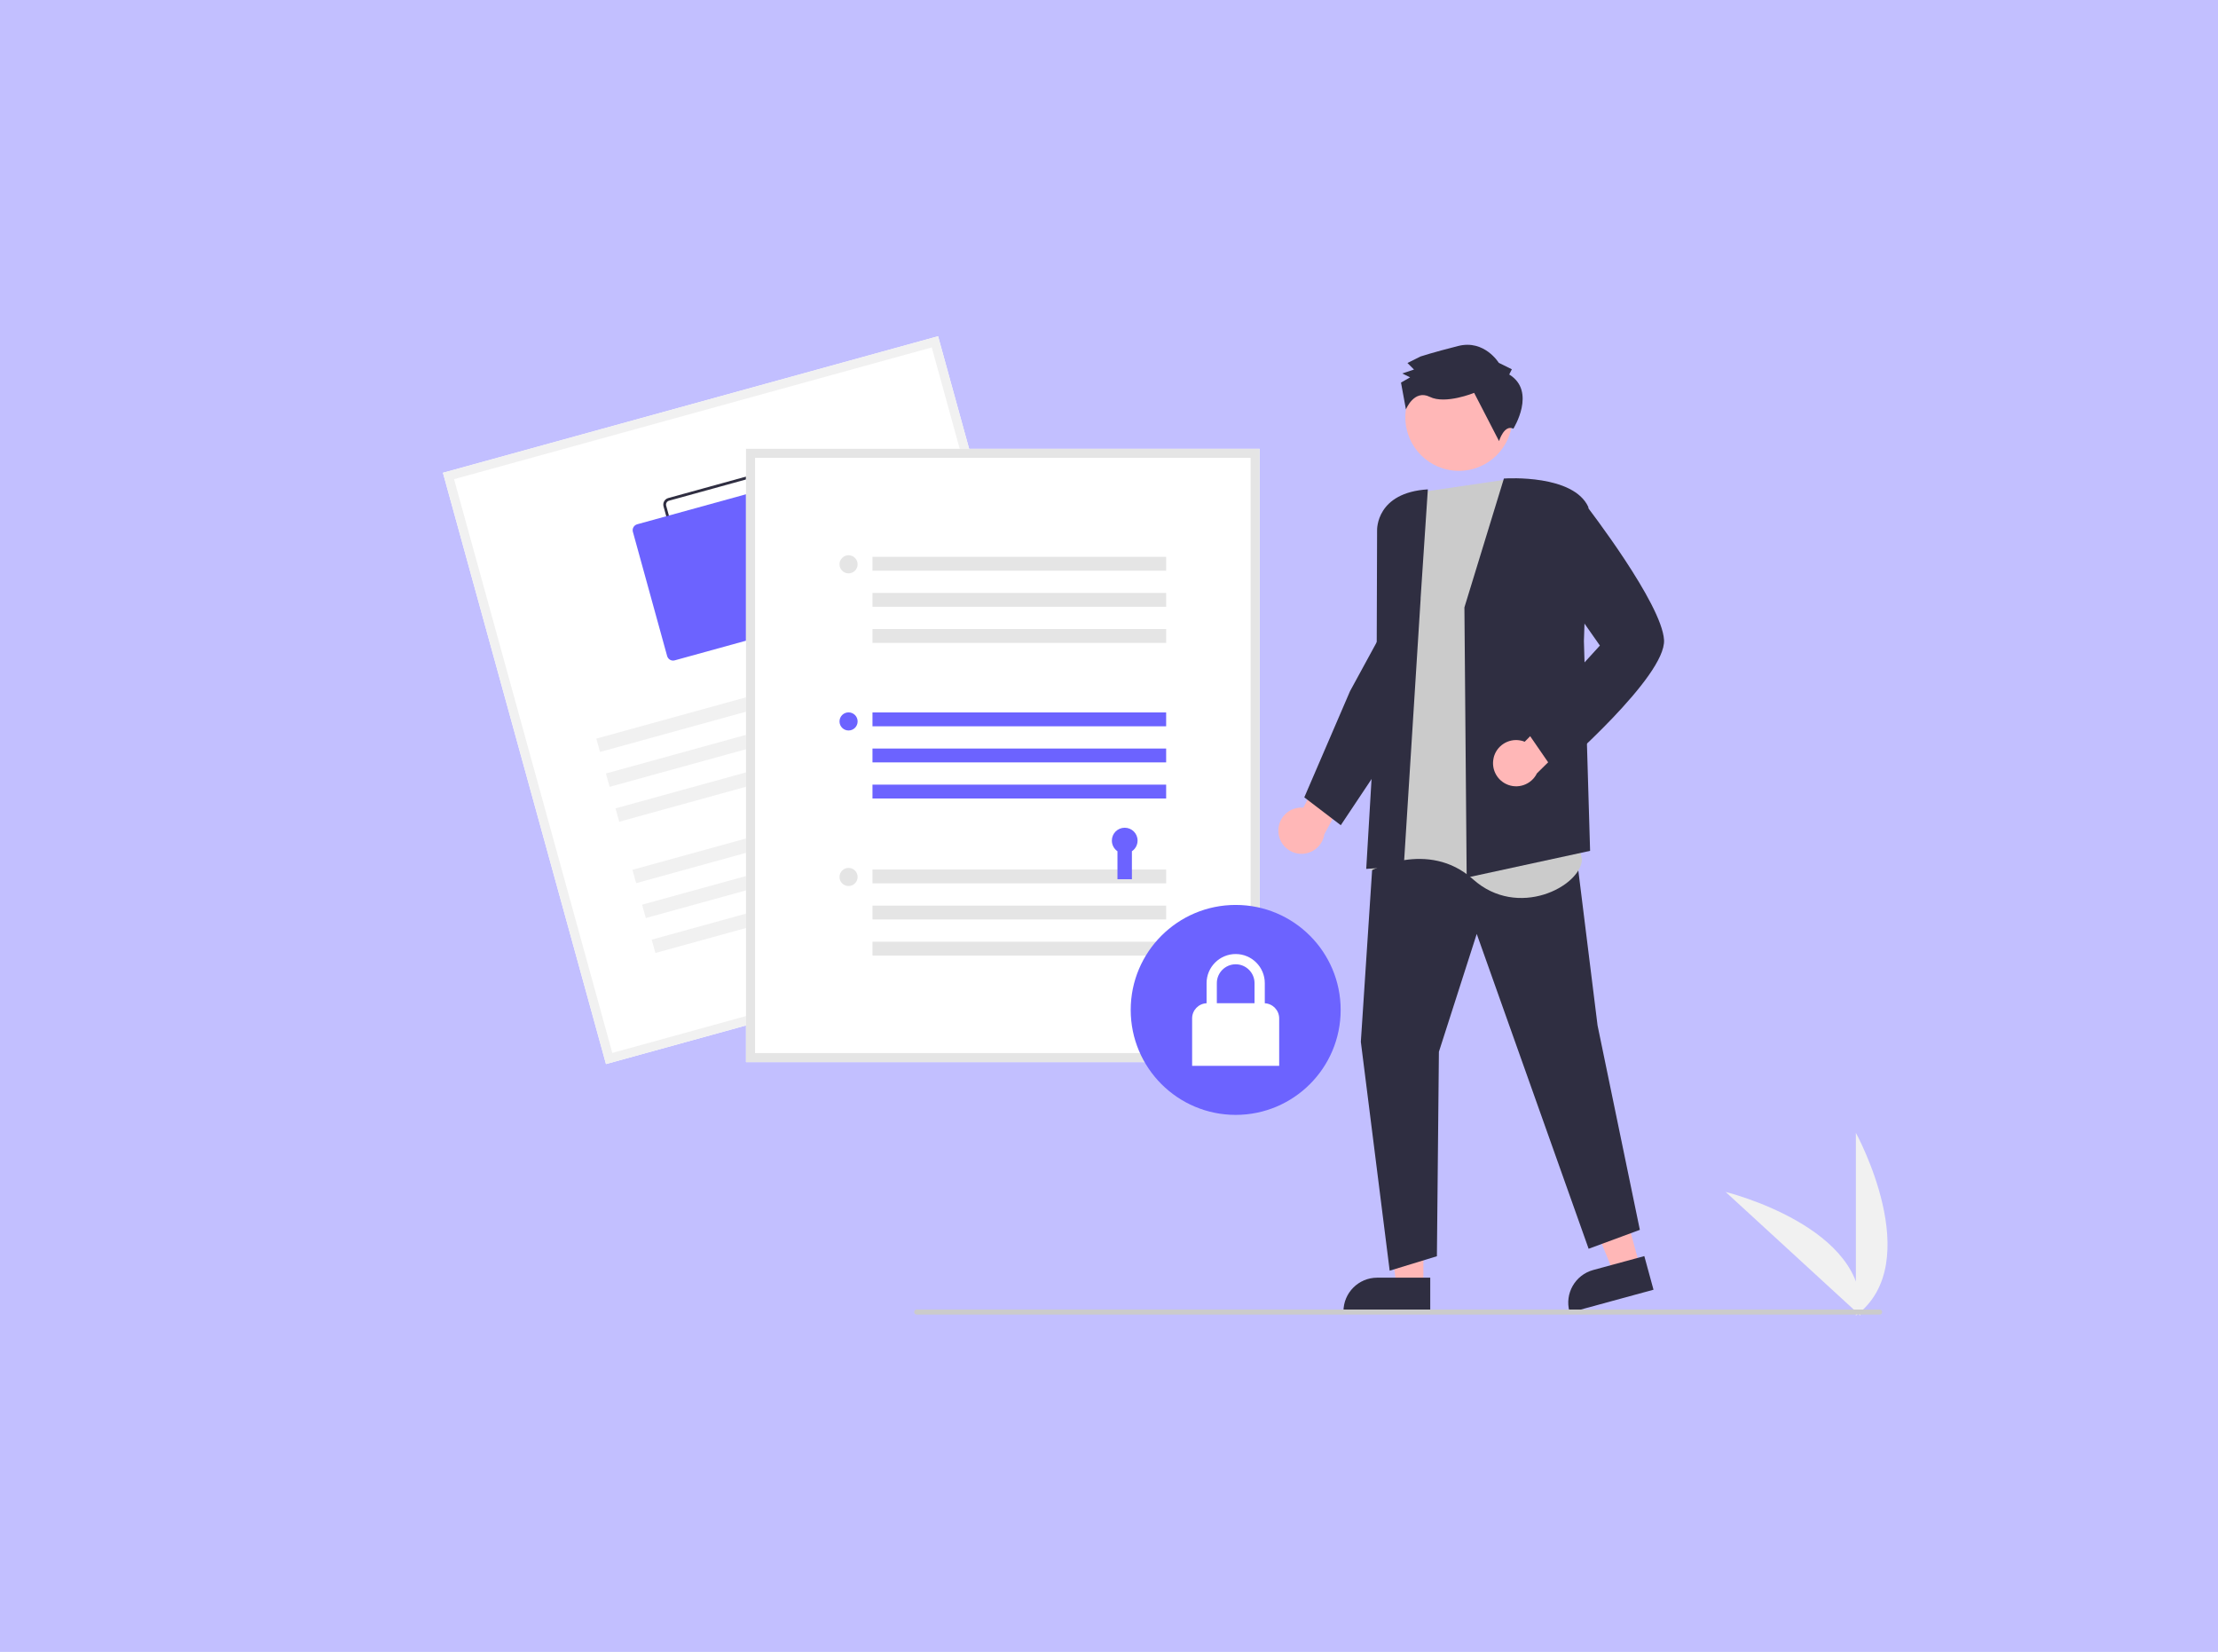
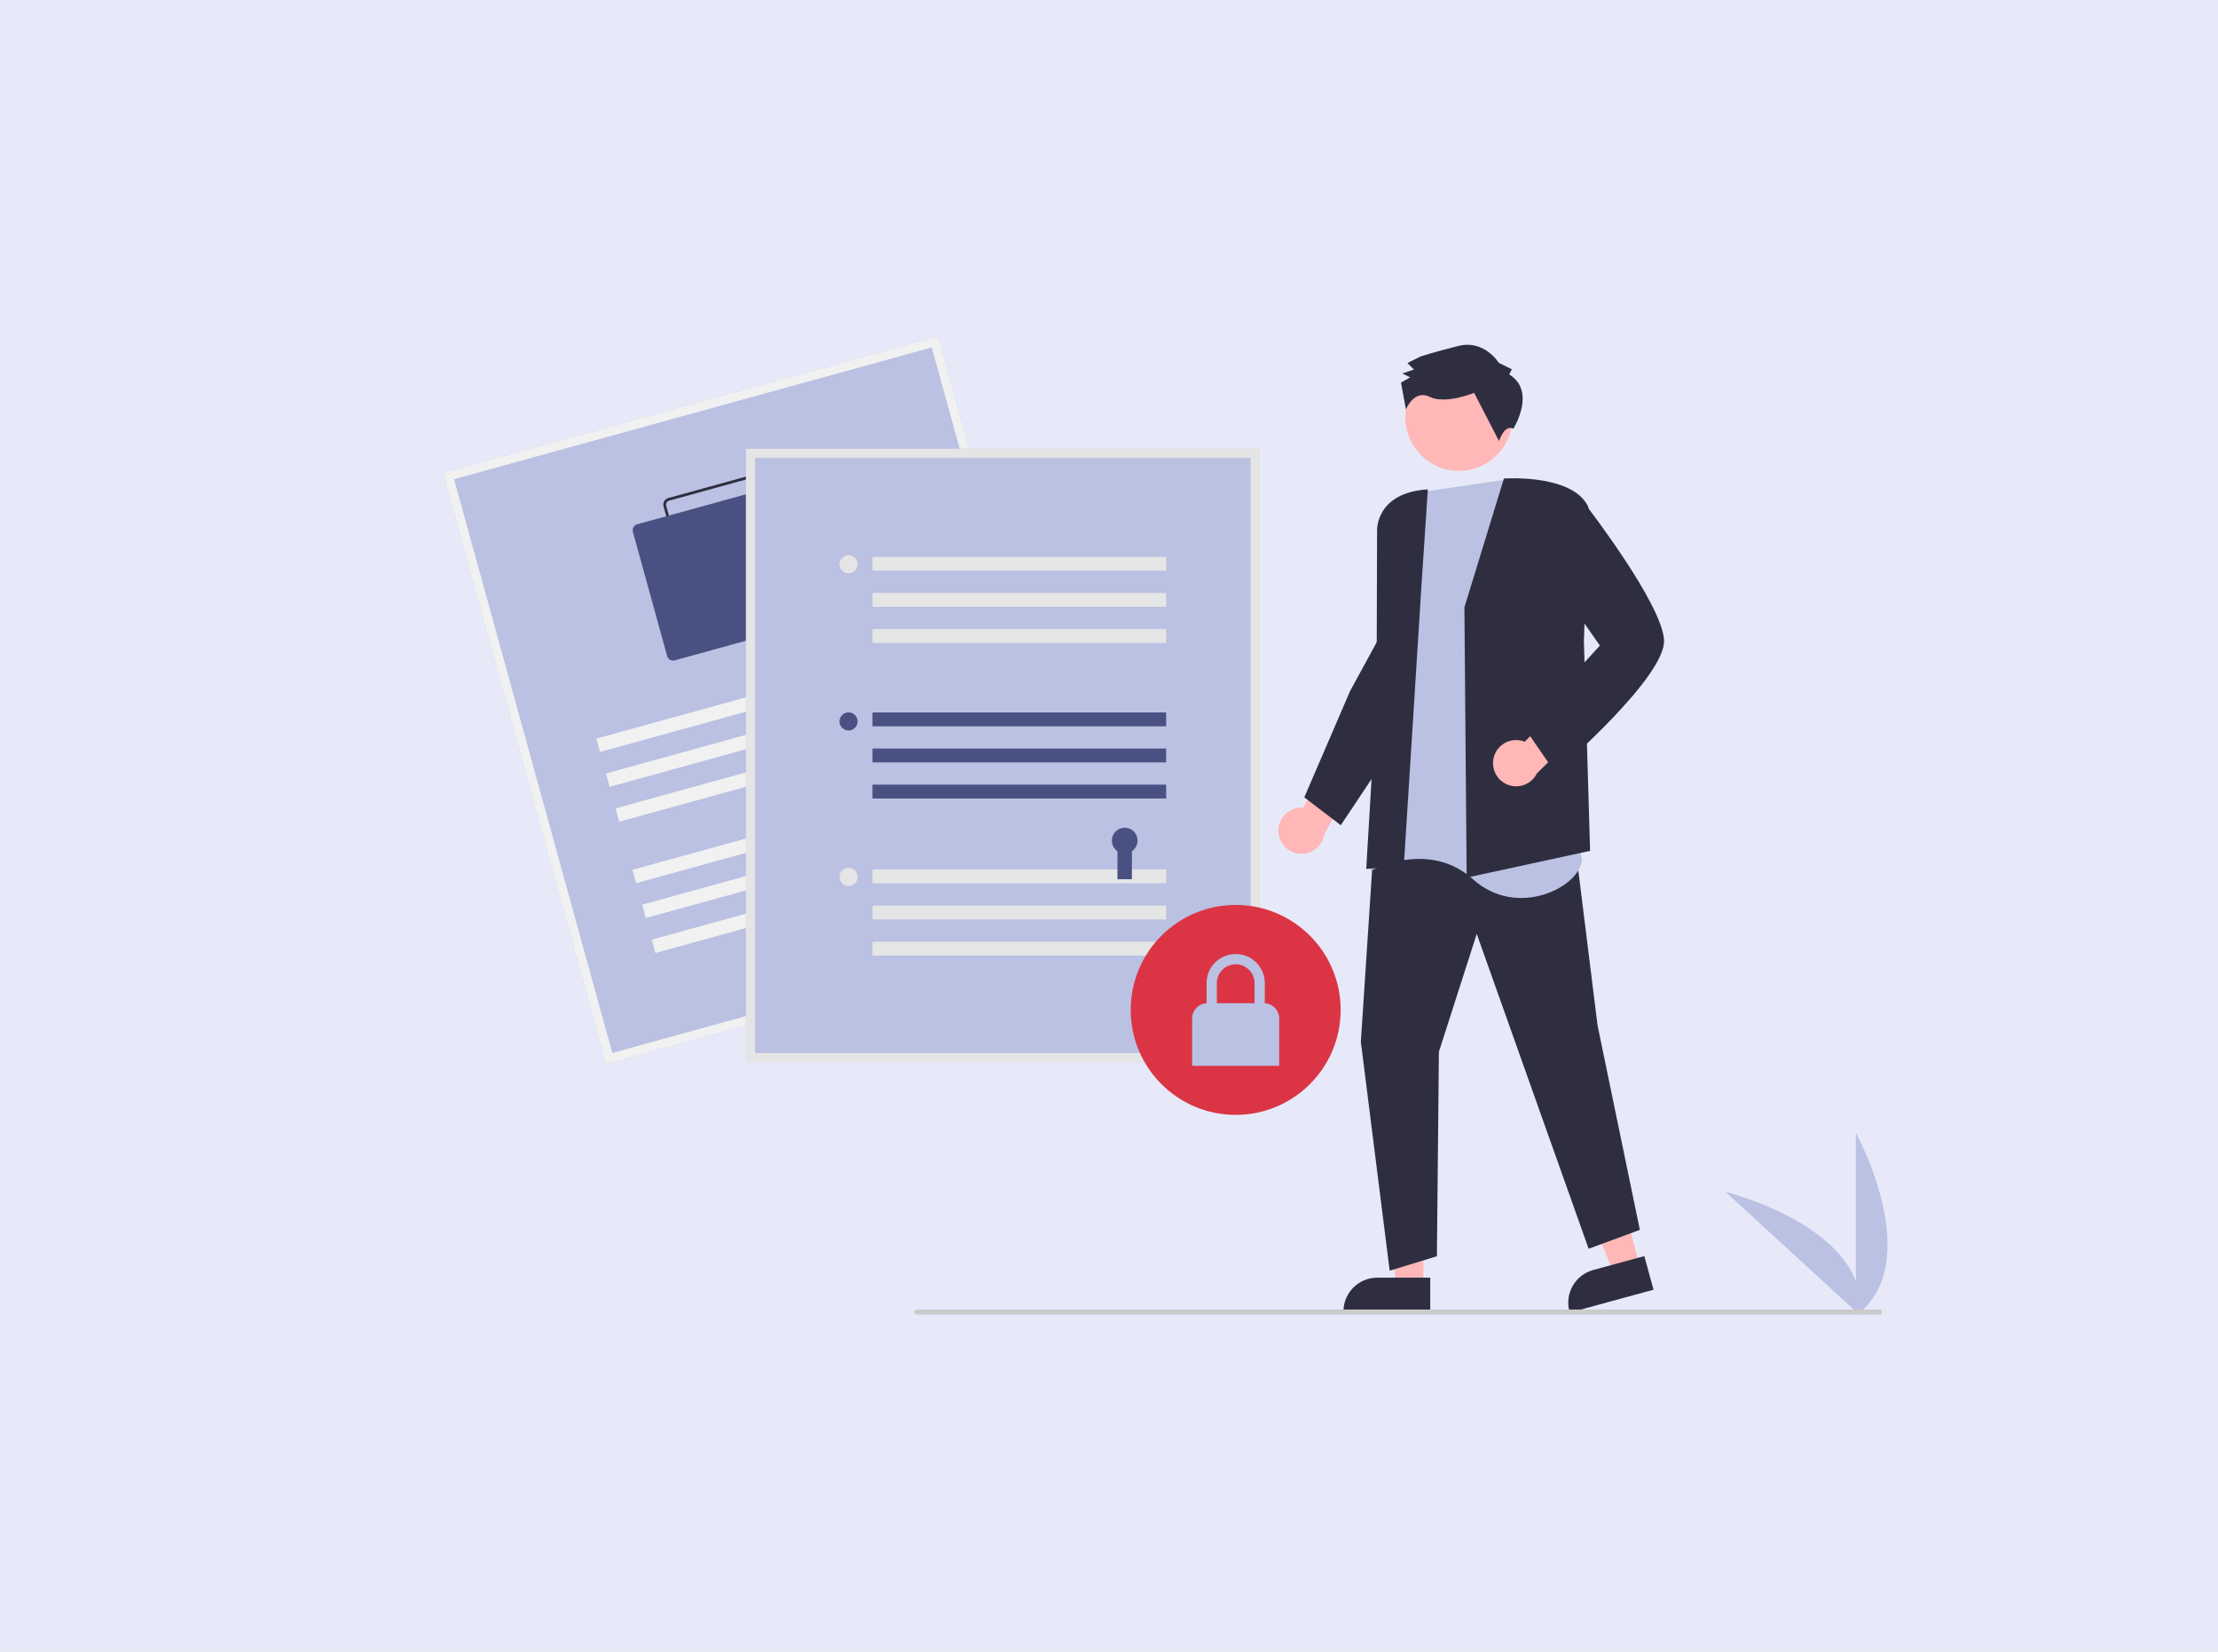
- <svg xmlns="http://www.w3.org/2000/svg" id="Layer_1" viewBox="0 0 333 248">
+ <svg xmlns="http://www.w3.org/2000/svg" id="Layer_1" data-name="Layer 1" viewBox="0 0 333 248">
  <defs>
-     <style>.cls-1{fill:#c2bfff;}.cls-1,.cls-2,.cls-3,.cls-4,.cls-5,.cls-6,.cls-7,.cls-8{stroke-width:0px;}.cls-2{fill:#e5e5e5;}.cls-3{fill:#6c63ff;}.cls-4{fill:#fff;}.cls-5{fill:#ffb7b7;}.cls-6{fill:#cbcbcb;}.cls-7{fill:#f1f1f1;}.cls-8{fill:#2f2e41;}</style>
+     <style>
+       .cls-1 {
+         fill: #495182;
+       }
+ 
+       .cls-1, .cls-2, .cls-3, .cls-4, .cls-5, .cls-6, .cls-7, .cls-8, .cls-9 {
+         stroke-width: 0px;
+       }
+ 
+       .cls-2 {
+         fill: #2f2e41;
+       }
+ 
+       .cls-3 {
+         fill: #cbcbcb;
+       }
+ 
+       .cls-4 {
+         fill: #db3545;
+       }
+ 
+       .cls-5 {
+         fill: #bac1e2;
+       }
+ 
+       .cls-6 {
+         fill: #f1f1f1;
+       }
+ 
+       .cls-7 {
+         fill: #ffb7b7;
+       }
+ 
+       .cls-8 {
+         fill: #e5e5e5;
+       }
+ 
+       .cls-9 {
+         fill: #e7e9f9;
+       }
+     </style>
  </defs>
-   <rect class="cls-1" width="333" height="248" />
-   <path class="cls-7" d="m278.63,197.52v-27.45s10.7,19.46,0,27.45Z" />
-   <path class="cls-7" d="m279.3,197.51l-20.22-18.56s21.57,5.28,20.22,18.56Z" />
-   <path class="cls-5" d="m191.94,125.01c-.17-1.9,1.23-3.58,3.13-3.75.2-.02.41-.02.61,0l3.65-6.99,4.79,1.18-5.29,9.8c-.29,1.89-2.07,3.19-3.96,2.9-1.58-.25-2.79-1.54-2.93-3.14h0Z" />
-   <polygon class="cls-5" points="213.7 193.14 209.66 193.14 207.74 177.55 213.7 177.55 213.7 193.14" />
-   <path class="cls-8" d="m214.73,197.06h-13.03v-.17c0-2.8,2.27-5.07,5.07-5.07h7.96s0,5.24,0,5.24Z" />
-   <polygon class="cls-5" points="246.21 190.12 242.31 191.19 236.35 176.65 242.11 175.08 246.21 190.12" />
-   <path class="cls-8" d="m248.24,193.63l-12.57,3.43-.04-.16c-.74-2.7.86-5.49,3.56-6.23h0s7.68-2.09,7.68-2.09l1.38,5.05Z" />
-   <polygon class="cls-8" points="206.32 125.8 204.31 156.41 208.64 190.77 215.73 188.6 216.03 157.91 221.71 140.21 238.51 187.48 246.2 184.64 239.85 153.95 236.27 125.12 206.32 125.8" />
-   <path class="cls-6" d="m225.92,72.03l-11.95,1.76-4.3,4.26-1.34,15.29.83,13.55-3.46,23.89s8.7-4.83,15.44,1.22c6.74,6.05,16.18,1.07,16.37-2.95l-11.6-57.01Z" />
-   <path class="cls-8" d="m219.86,91.21v-.02s5.93-19.35,5.93-19.35h.08c.42-.03,10.37-.62,12.6,4.29v.02s-.67,20.1-.67,20.1l.93,31.49-18.4,3.99-.13.03-.34-40.56Z" />
-   <path class="cls-8" d="m213.28,89.87l1.09-16.4c-7.74.48-7.63,5.97-7.62,6.21l-.08,24.53-1.55,26.24,5.64-.42,2.53-40.16Z" />
-   <path class="cls-8" d="m195.82,119.71l6.87-15.95,4.8-8.81,2.51,15.89-8.7,13.05-5.48-4.18Z" />
-   <path class="cls-5" d="m224.23,113.84c.4-1.86,2.23-3.05,4.1-2.66.2.04.39.1.58.18l5.55-5.61,4.23,2.54-7.94,7.81c-.84,1.72-2.92,2.44-4.64,1.6-1.44-.7-2.22-2.3-1.87-3.87Z" />
-   <path class="cls-8" d="m228.89,109.32l11.31-12.4-7.48-10.68.77-5.22,4.41-5.45.09.11c.47.61,11.52,14.96,11.84,20.4.32,5.45-15.56,19.25-16.24,19.84l-.09.08-4.59-6.67Z" />
-   <circle class="cls-5" cx="219.03" cy="62.65" r="8.04" />
-   <path class="cls-8" d="m226.59,56.22l.39-.78-1.96-.97s-2.16-3.52-6.08-2.53c-3.91.99-5.67,1.58-5.67,1.58l-1.96.98.98.98-1.76.59,1.18.58-1.37.79.74,4.03s1.22-3.06,3.58-1.89c2.35,1.17,6.66-.6,6.66-.6l3.74,7.24s.77-2.54,2.15-1.86c0,0,3.51-5.59-.61-8.13Z" />
-   <path class="cls-4" d="m165.32,139.25l-74.34,20.5-24.48-88.77,74.34-20.5,24.48,88.77Z" />
-   <path class="cls-7" d="m165.32,139.25l-74.34,20.5-24.48-88.77,74.34-20.5,24.48,88.77Zm-73.39,18.83l71.72-19.78-23.76-86.14-71.72,19.78,23.76,86.14Z" />
-   <path class="cls-8" d="m124.66,90.25l-18.64,5.14c-.55.15-1.11-.17-1.26-.72l-5.14-18.64c-.15-.55.17-1.11.72-1.26l18.64-5.14c.55-.15,1.11.17,1.26.72l5.14,18.64c.15.55-.17,1.11-.72,1.26Zm-24.21-15.08c-.33.09-.52.43-.43.76l5.14,18.64c.09.33.43.52.76.43l18.64-5.14c.33-.09.52-.43.43-.76l-5.14-18.64c-.09-.33-.43-.52-.76-.43l-18.64,5.14Z" />
-   <path class="cls-3" d="m119.94,94l-18.64,5.14c-.49.14-1-.15-1.14-.65l-5.14-18.64c-.14-.49.15-1,.65-1.14l18.64-5.14c.49-.14,1,.15,1.14.65l5.14,18.64c.14.49-.15,1-.65,1.14Z" />
-   <rect class="cls-7" x="88.83" y="103.68" width="53.95" height="2.08" transform="translate(-23.67 34.56) rotate(-15.42)" />
-   <rect class="cls-7" x="90.28" y="108.92" width="53.95" height="2.08" transform="translate(-25.02 35.13) rotate(-15.42)" />
-   <rect class="cls-7" x="91.72" y="114.16" width="53.95" height="2.08" transform="translate(-26.36 35.7) rotate(-15.42)" />
-   <rect class="cls-7" x="94.26" y="123.38" width="53.95" height="2.08" transform="translate(-28.72 36.71) rotate(-15.42)" />
-   <rect class="cls-7" x="95.71" y="128.62" width="53.95" height="2.08" transform="translate(-30.06 37.28) rotate(-15.42)" />
-   <rect class="cls-7" x="97.15" y="133.86" width="53.95" height="2.08" transform="translate(-31.4 37.86) rotate(-15.42)" />
-   <path class="cls-4" d="m189.12,159.46h-77.12v-92.08h77.12v92.08Z" />
-   <path class="cls-2" d="m189.12,159.46h-77.12v-92.08h77.12v92.08Zm-75.76-1.36h74.4v-89.36h-74.4v89.36Z" />
-   <rect class="cls-3" x="130.99" y="106.96" width="44.09" height="2.08" />
-   <rect class="cls-3" x="130.99" y="112.38" width="44.09" height="2.08" />
-   <rect class="cls-3" x="130.99" y="117.8" width="44.09" height="2.08" />
-   <circle class="cls-3" cx="127.4" cy="108.31" r="1.36" />
-   <rect class="cls-2" x="130.99" y="83.6" width="44.09" height="2.08" />
-   <rect class="cls-2" x="130.99" y="89.02" width="44.09" height="2.08" />
-   <rect class="cls-2" x="130.99" y="94.44" width="44.09" height="2.08" />
-   <circle class="cls-2" cx="127.4" cy="84.72" r="1.36" />
-   <rect class="cls-2" x="130.99" y="130.54" width="44.09" height="2.08" />
-   <rect class="cls-2" x="130.99" y="135.96" width="44.09" height="2.08" />
-   <rect class="cls-2" x="130.99" y="141.38" width="44.09" height="2.08" />
-   <circle class="cls-2" cx="127.4" cy="131.66" r="1.36" />
-   <circle class="cls-3" cx="185.52" cy="151.62" r="15.76" />
-   <path class="cls-4" d="m189.89,150.62v-3.02c0-2.41-1.96-4.37-4.37-4.37s-4.37,1.96-4.37,4.37v3.02c-1.21.05-2.17,1.05-2.17,2.27v7.13h13.07v-7.13c0-1.21-.96-2.21-2.17-2.27Zm-4.37-5.85c1.56,0,2.83,1.27,2.83,2.83v3.01h-5.66v-3.01c0-1.56,1.27-2.83,2.83-2.83Z" />
-   <path class="cls-3" d="m170.79,126.2c0-1.07-.86-1.93-1.93-1.93s-1.93.86-1.93,1.93c0,.64.32,1.24.84,1.6v4.2h2.17v-4.2c.53-.36.85-.96.85-1.6Z" />
-   <path class="cls-6" d="m282.2,197.36h-144.57c-.21,0-.38-.17-.38-.38s.17-.38.38-.38h144.57c.21,0,.38.17.38.38s-.17.38-.38.38Z" />
+   <rect class="cls-9" width="333" height="248" />
+   <g>
+     <path class="cls-5" d="M278.63,197.52v-27.45s10.7,19.46,0,27.45Z" />
+     <path class="cls-5" d="M279.3,197.51l-20.22-18.56s21.57,5.28,20.22,18.56Z" />
+     <path class="cls-7" d="M191.94,125.01c-.17-1.9,1.23-3.58,3.13-3.75.2-.02.41-.02.61,0l3.65-6.99,4.79,1.18-5.29,9.8c-.29,1.89-2.07,3.19-3.96,2.9-1.58-.25-2.79-1.54-2.93-3.14h0Z" />
+     <polygon class="cls-7" points="213.7 193.14 209.66 193.14 207.74 177.55 213.7 177.55 213.7 193.14" />
+     <path class="cls-2" d="M214.73,197.06h-13.03v-.17c0-2.8,2.27-5.07,5.07-5.07h7.96s0,5.24,0,5.24Z" />
+     <polygon class="cls-7" points="246.21 190.12 242.31 191.19 236.35 176.65 242.11 175.08 246.21 190.12" />
+     <path class="cls-2" d="M248.24,193.63l-12.57,3.43-.04-.16c-.74-2.7.86-5.49,3.56-6.23h0s7.68-2.09,7.68-2.09l1.38,5.05Z" />
+     <polygon class="cls-2" points="206.32 125.8 204.31 156.41 208.64 190.77 215.73 188.6 216.03 157.91 221.71 140.21 238.51 187.48 246.2 184.64 239.85 153.95 236.27 125.12 206.32 125.8" />
+     <path class="cls-5" d="M225.92,72.03l-11.95,1.76-4.3,4.26-1.34,15.29.83,13.55-3.46,23.89s8.7-4.83,15.44,1.22c6.74,6.05,16.18,1.07,16.37-2.95l-11.6-57.01Z" />
+     <path class="cls-2" d="M219.86,91.21v-.02s5.93-19.35,5.93-19.35h.08c.42-.03,10.37-.62,12.6,4.29v.02s-.67,20.1-.67,20.1l.93,31.49-18.4,3.99-.13.03-.34-40.56Z" />
+     <path class="cls-2" d="M213.28,89.87l1.09-16.4c-7.74.48-7.63,5.97-7.62,6.21l-.08,24.53-1.55,26.24,5.64-.42,2.53-40.16Z" />
+     <path class="cls-2" d="M195.82,119.71l6.87-15.95,4.8-8.81,2.51,15.89-8.7,13.05-5.48-4.18Z" />
+     <path class="cls-7" d="M224.23,113.84c.4-1.86,2.23-3.05,4.1-2.66.2.04.39.1.58.18l5.55-5.61,4.23,2.54-7.94,7.81c-.84,1.72-2.92,2.44-4.64,1.6-1.44-.7-2.22-2.3-1.87-3.87Z" />
+     <path class="cls-2" d="M228.89,109.32l11.31-12.4-7.48-10.68.77-5.22,4.41-5.45.09.11c.47.61,11.52,14.96,11.84,20.4.32,5.45-15.56,19.25-16.24,19.84l-.09.08-4.59-6.67Z" />
+     <circle class="cls-7" cx="219.03" cy="62.65" r="8.04" />
+     <path class="cls-2" d="M226.59,56.22l.39-.78-1.96-.97s-2.16-3.52-6.08-2.53-5.67,1.58-5.67,1.58l-1.96.98.98.98-1.76.59,1.18.58-1.37.79.74,4.03s1.22-3.06,3.58-1.89c2.35,1.17,6.66-.6,6.66-.6l3.74,7.24s.77-2.54,2.15-1.86c0,0,3.51-5.59-.61-8.13Z" />
+     <path class="cls-5" d="M165.32,139.25l-74.34,20.5-24.48-88.77,74.34-20.5,24.48,88.77Z" />
+     <path class="cls-6" d="M165.32,139.25l-74.34,20.5-24.48-88.77,74.34-20.5,24.48,88.77ZM91.93,158.08l71.72-19.78-23.76-86.14-71.72,19.78,23.76,86.14Z" />
+     <path class="cls-2" d="M124.66,90.25l-18.64,5.14c-.55.15-1.11-.17-1.26-.72l-5.14-18.64c-.15-.55.17-1.11.72-1.26l18.64-5.14c.55-.15,1.11.17,1.26.72l5.14,18.64c.15.55-.17,1.11-.72,1.26ZM100.45,75.17c-.33.09-.52.43-.43.76l5.14,18.64c.09.33.43.52.76.43l18.64-5.14c.33-.09.52-.43.43-.76l-5.14-18.64c-.09-.33-.43-.52-.76-.43l-18.64,5.14Z" />
+     <path class="cls-1" d="M119.94,94l-18.64,5.14c-.49.14-1-.15-1.14-.65l-5.14-18.64c-.14-.49.15-1,.65-1.14l18.64-5.14c.49-.14,1,.15,1.14.65l5.14,18.64c.14.49-.15,1-.65,1.14Z" />
+     <rect class="cls-6" x="88.83" y="103.68" width="53.95" height="2.08" transform="translate(-23.67 34.56) rotate(-15.42)" />
+     <rect class="cls-6" x="90.28" y="108.92" width="53.95" height="2.08" transform="translate(-25.02 35.13) rotate(-15.42)" />
+     <rect class="cls-6" x="91.72" y="114.16" width="53.95" height="2.08" transform="translate(-26.36 35.7) rotate(-15.42)" />
+     <rect class="cls-6" x="94.26" y="123.38" width="53.95" height="2.08" transform="translate(-28.72 36.71) rotate(-15.42)" />
+     <rect class="cls-6" x="95.71" y="128.62" width="53.95" height="2.08" transform="translate(-30.06 37.28) rotate(-15.42)" />
+     <rect class="cls-6" x="97.15" y="133.86" width="53.95" height="2.08" transform="translate(-31.4 37.86) rotate(-15.42)" />
+     <path class="cls-5" d="M189.12,159.46h-77.12v-92.08h77.12v92.08Z" />
+     <path class="cls-8" d="M189.12,159.46h-77.12v-92.08h77.12v92.08ZM113.36,158.1h74.4v-89.36h-74.4v89.36Z" />
+     <rect class="cls-1" x="130.99" y="106.96" width="44.09" height="2.08" />
+     <rect class="cls-1" x="130.99" y="112.38" width="44.09" height="2.08" />
+     <rect class="cls-1" x="130.99" y="117.8" width="44.09" height="2.08" />
+     <circle class="cls-1" cx="127.4" cy="108.31" r="1.36" />
+     <rect class="cls-8" x="130.99" y="83.6" width="44.09" height="2.08" />
+     <rect class="cls-8" x="130.99" y="89.02" width="44.09" height="2.08" />
+     <rect class="cls-8" x="130.99" y="94.44" width="44.09" height="2.08" />
+     <circle class="cls-8" cx="127.4" cy="84.72" r="1.36" />
+     <rect class="cls-8" x="130.99" y="130.54" width="44.09" height="2.08" />
+     <rect class="cls-8" x="130.99" y="135.96" width="44.09" height="2.08" />
+     <rect class="cls-8" x="130.99" y="141.38" width="44.09" height="2.08" />
+     <circle class="cls-8" cx="127.4" cy="131.66" r="1.36" />
+     <circle class="cls-4" cx="185.52" cy="151.62" r="15.76" />
+     <path class="cls-5" d="M189.89,150.62v-3.02c0-2.41-1.96-4.37-4.37-4.37s-4.37,1.96-4.37,4.37v3.02c-1.21.05-2.17,1.05-2.17,2.27v7.13h13.07v-7.13c0-1.21-.96-2.21-2.17-2.27ZM185.52,144.77c1.56,0,2.83,1.27,2.83,2.83v3.01h-5.66v-3.01c0-1.56,1.27-2.83,2.83-2.83Z" />
+     <path class="cls-1" d="M170.79,126.2c0-1.07-.86-1.93-1.93-1.93s-1.93.86-1.93,1.93c0,.64.32,1.24.84,1.6v4.2h2.17v-4.2c.53-.36.85-.96.85-1.6Z" />
+     <path class="cls-3" d="M282.2,197.36h-144.57c-.21,0-.38-.17-.38-.38s.17-.38.38-.38h144.57c.21,0,.38.17.38.38s-.17.38-.38.38Z" />
+   </g>
</svg>
